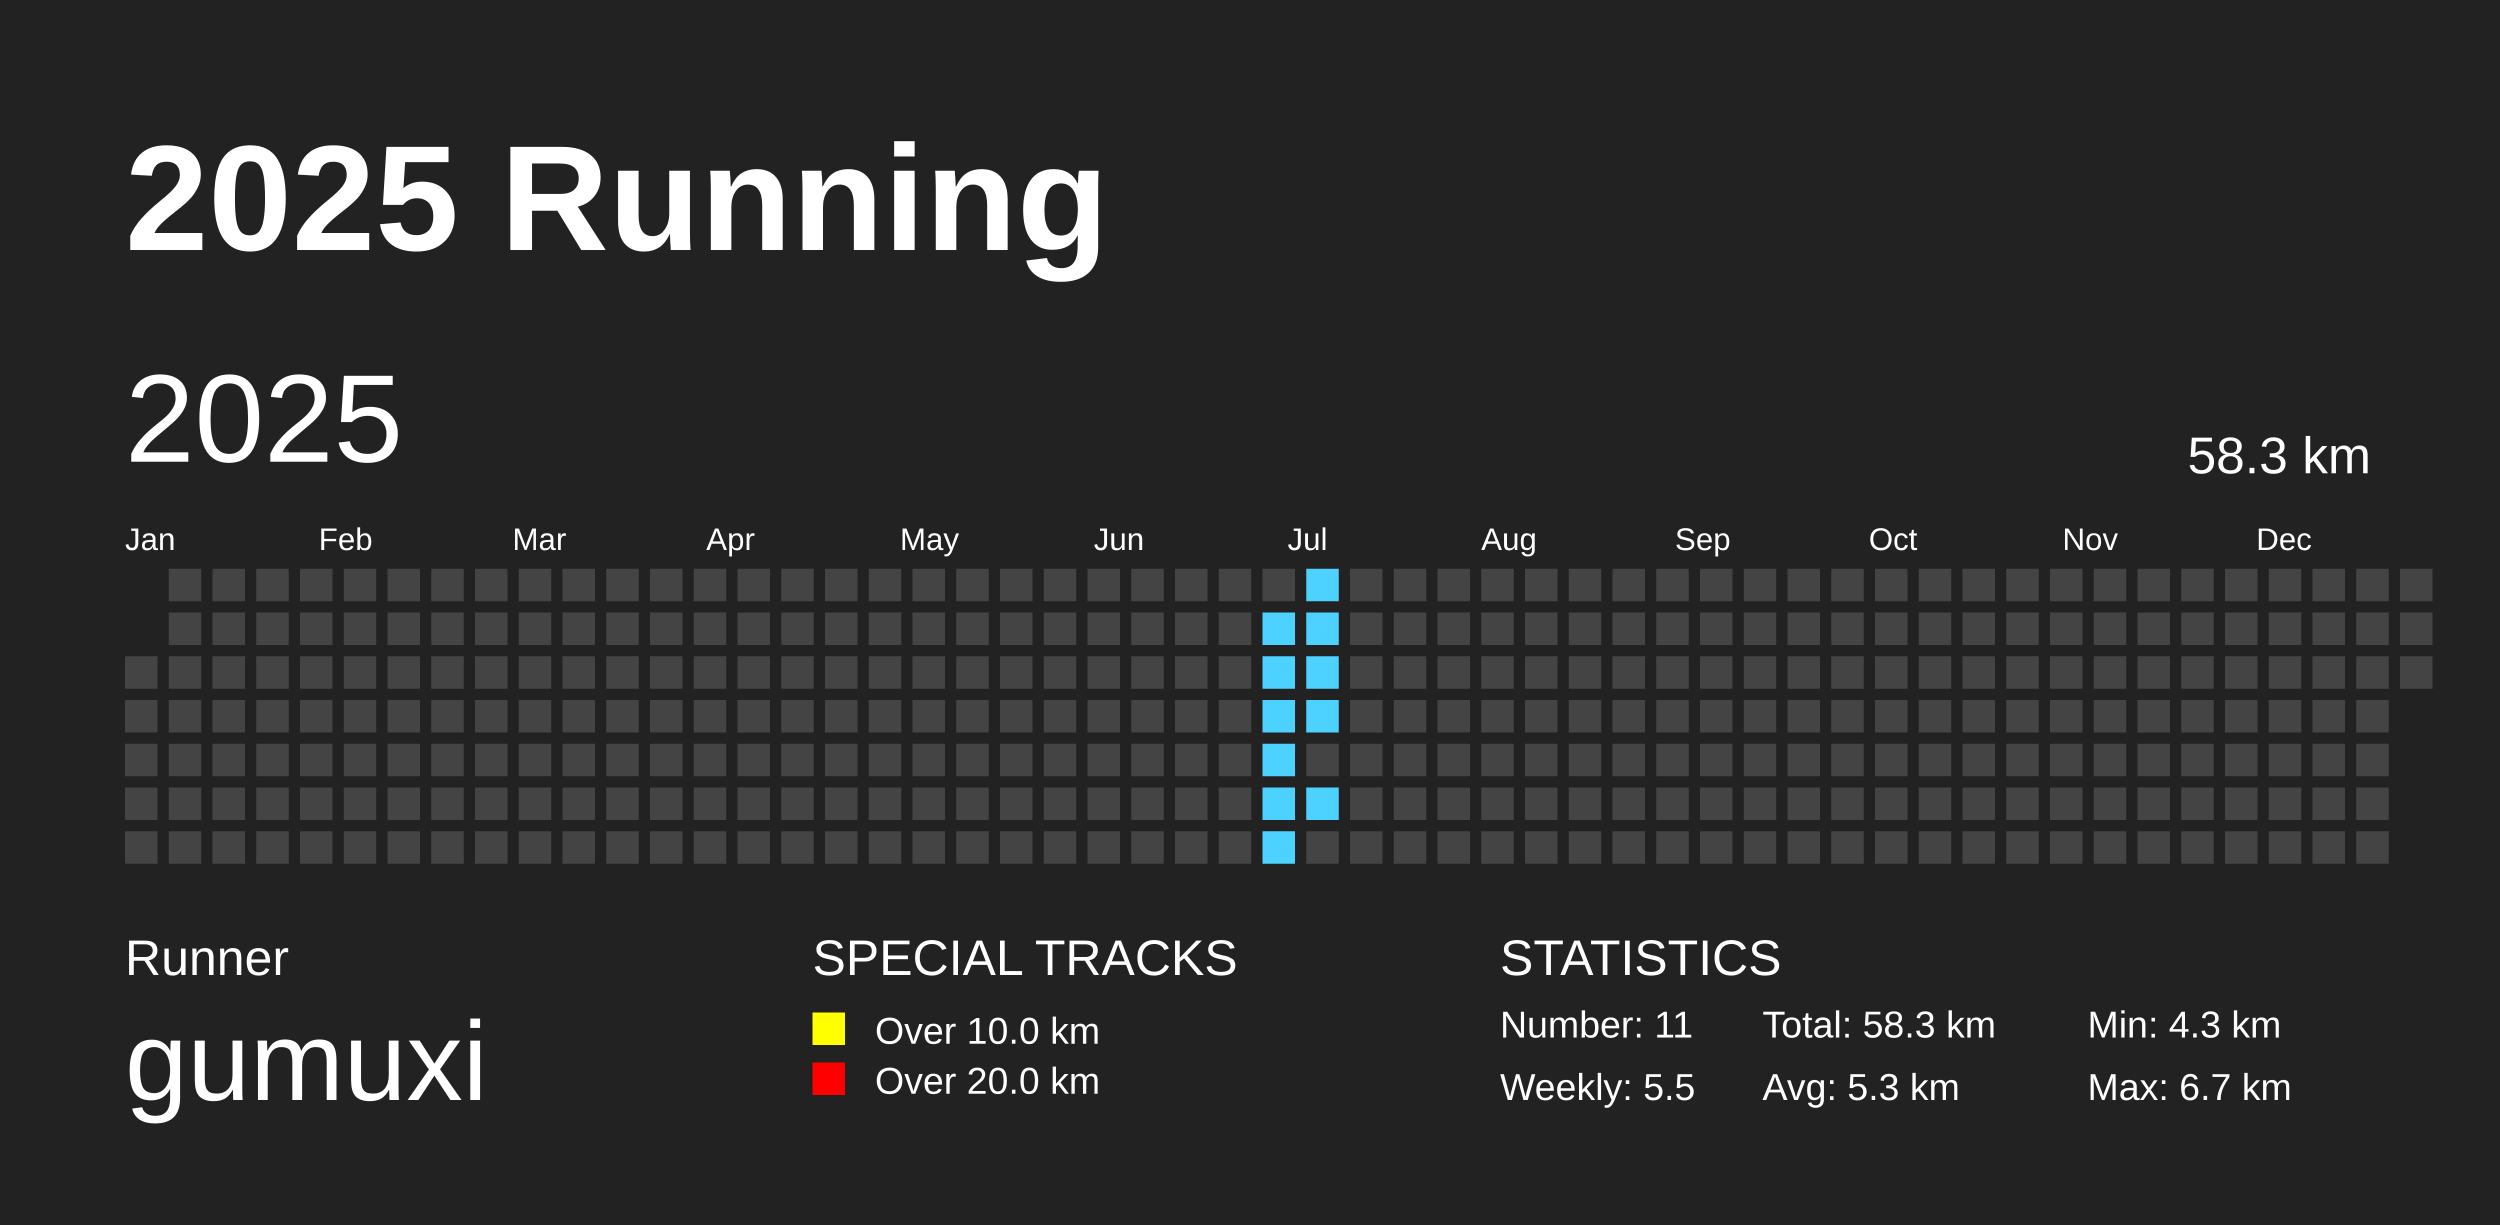
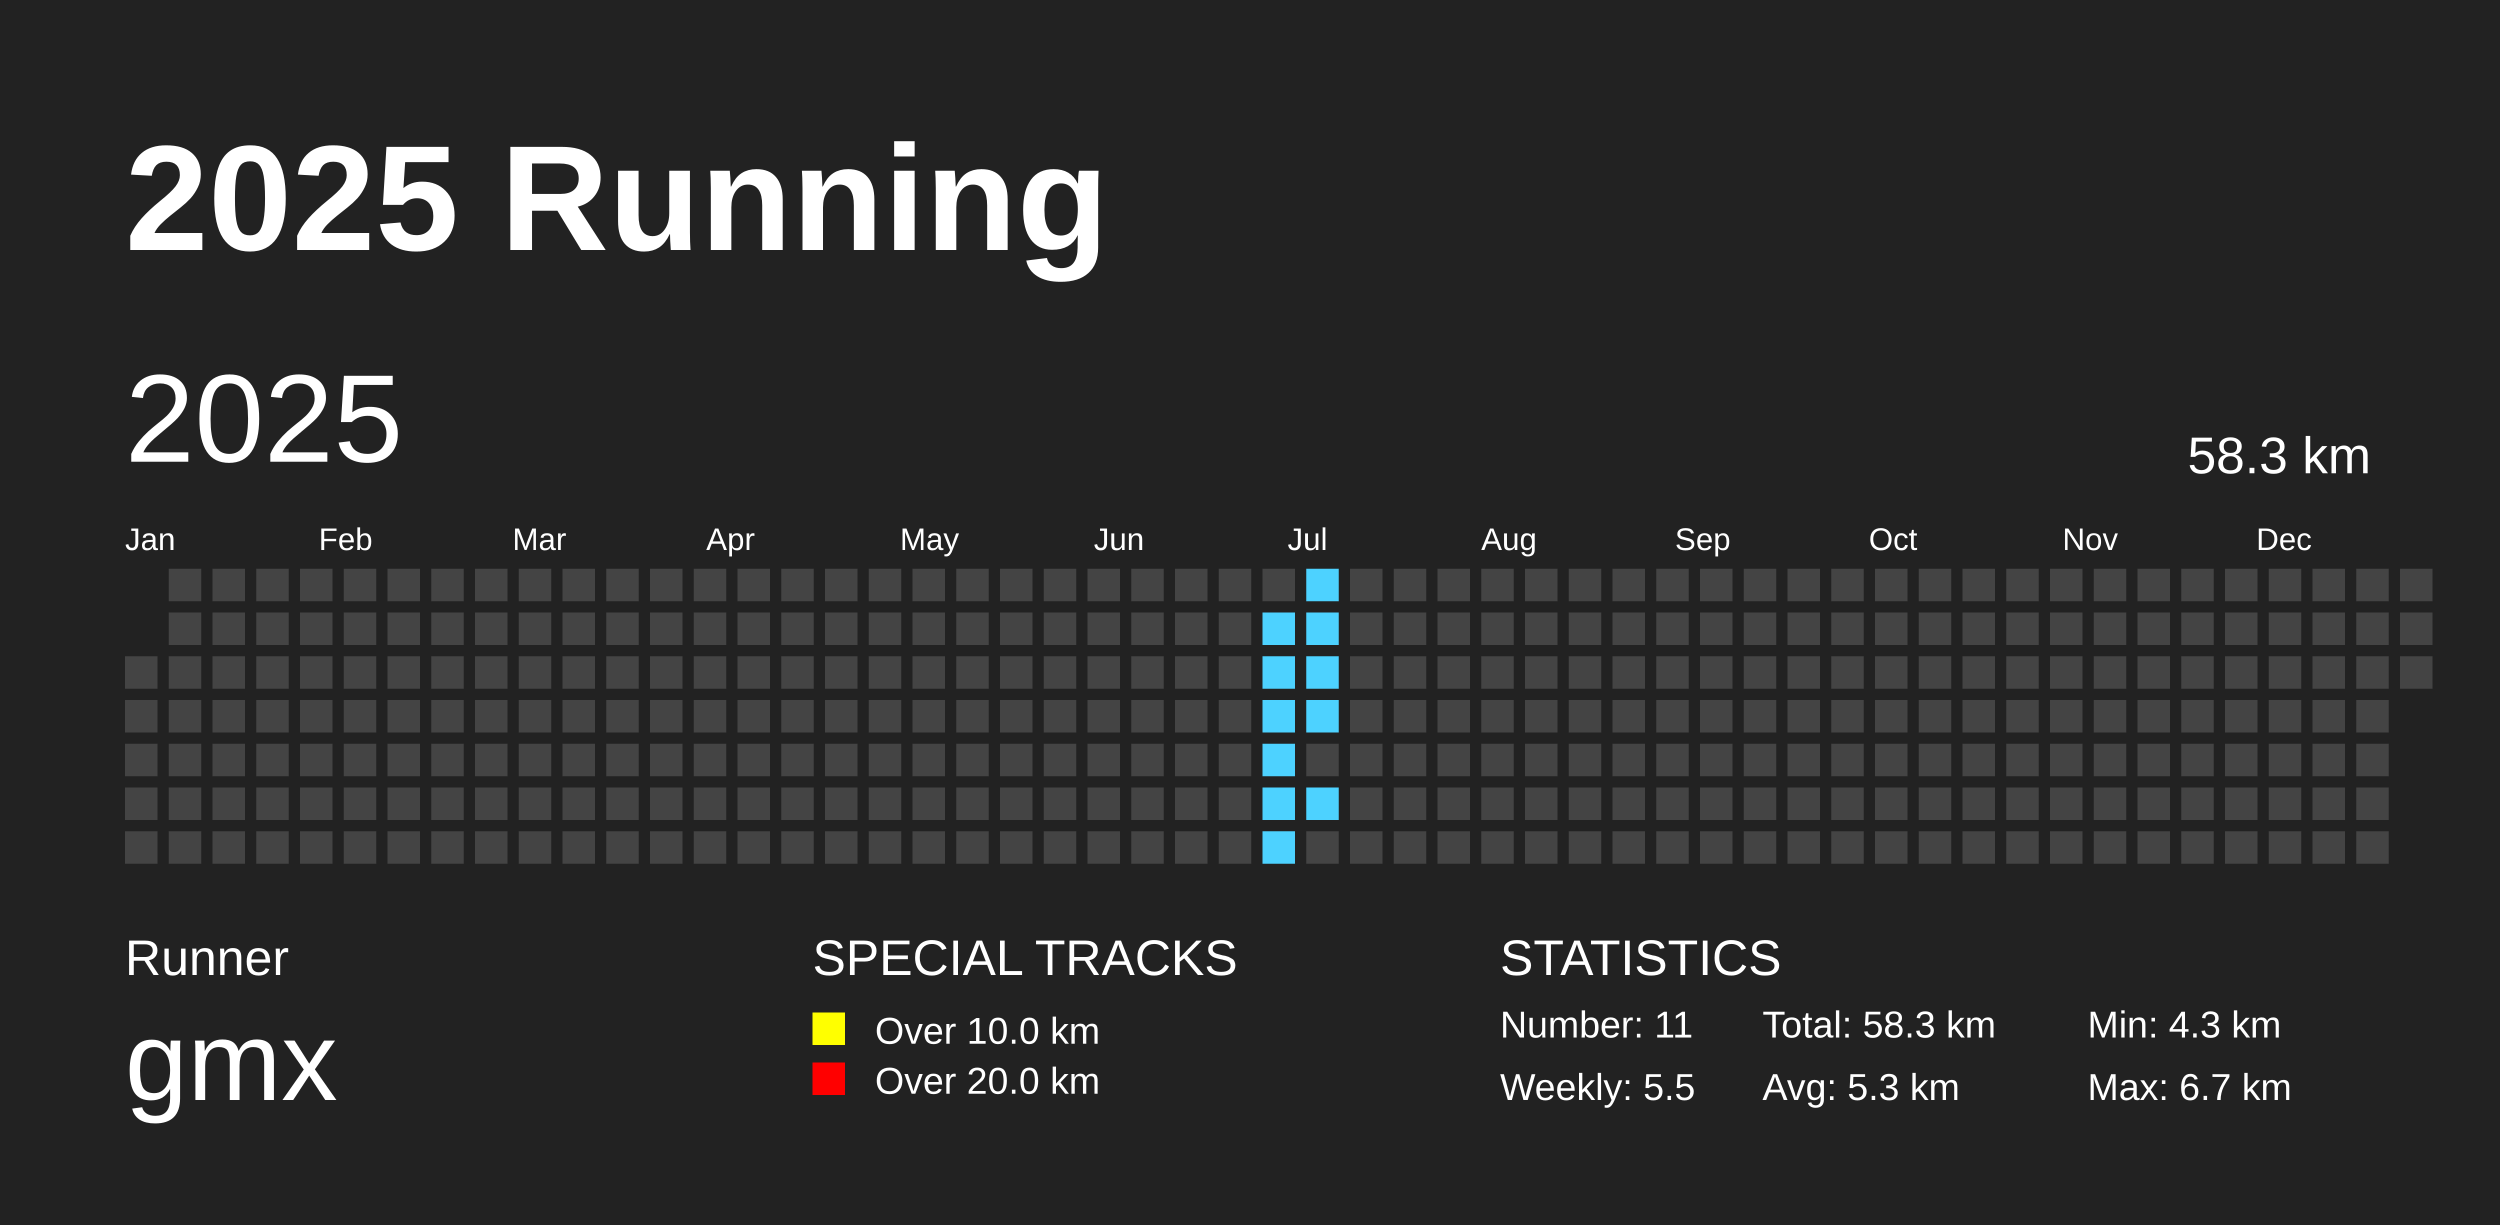
<svg xmlns="http://www.w3.org/2000/svg" baseProfile="full" height="98mm" version="1.1" viewBox="0,0,200,98" width="200mm">
  <defs />
  <rect fill="#222222" height="98" width="200" x="0" y="0" />
  <text fill="#FFFFFF" style="font-size:12px; font-family:Arial; font-weight:bold;" x="10" y="20">2025 Running</text>
  <text fill="#FFFFFF" style="font-size:4px; font-family:Arial" x="10" y="78">Runner</text>
-   <text fill="#FFFFFF" style="font-size:9px; font-family:Arial" x="10" y="88">gumuxi</text>
+   <text fill="#FFFFFF" style="font-size:9px; font-family:Arial" x="10" y="88">gmx</text>
  <text fill="#FFFFFF" style="font-size:4px; font-family:Arial" x="65" y="78">SPECIAL TRACKS</text>
  <rect fill="yellow" height="2.6" width="2.6" x="65" y="81" />
  <text fill="#FFFFFF" style="font-size:3px; font-family:Arial" x="70" y="83.5">Over 10.0 km</text>
  <rect fill="red" height="2.6" width="2.6" x="65" y="85" />
  <text fill="#FFFFFF" style="font-size:3px; font-family:Arial" x="70" y="87.5">Over 20.0 km</text>
  <text fill="#FFFFFF" style="font-size:4px; font-family:Arial" x="120" y="78">STATISTICS</text>
  <text fill="#FFFFFF" style="font-size:3px; font-family:Arial" x="120" y="83">Number: 11</text>
  <text fill="#FFFFFF" style="font-size:3px; font-family:Arial" x="120" y="88">Weekly: 5.5</text>
  <text fill="#FFFFFF" style="font-size:3px; font-family:Arial" x="141" y="83">Total: 58.3 km</text>
  <text fill="#FFFFFF" style="font-size:3px; font-family:Arial" x="141" y="88">Avg: 5.3 km</text>
  <text fill="#FFFFFF" style="font-size:3px; font-family:Arial" x="167" y="83">Min: 4.3 km</text>
  <text fill="#FFFFFF" style="font-size:3px; font-family:Arial" x="167" y="88">Max: 6.7 km</text>
  <text dominant-baseline="hanging" fill="#FFFFFF" style="font-size:10.0px; font-family:Arial;" x="10" y="30">2025</text>
  <text dominant-baseline="hanging" fill="#FFFFFF" style="font-size:4.125px; font-family:Arial;" x="175" y="35">58.3 km</text>
  <text fill="#FFFFFF" style="font-size:2.5px; font-family:Arial" x="10.0" y="44">Jan</text>
  <text fill="#FFFFFF" style="font-size:2.5px; font-family:Arial" x="25.5" y="44">Feb</text>
  <text fill="#FFFFFF" style="font-size:2.5px; font-family:Arial" x="41.0" y="44">Mar</text>
  <text fill="#FFFFFF" style="font-size:2.5px; font-family:Arial" x="56.5" y="44">Apr</text>
  <text fill="#FFFFFF" style="font-size:2.5px; font-family:Arial" x="72.0" y="44">May</text>
  <text fill="#FFFFFF" style="font-size:2.5px; font-family:Arial" x="87.5" y="44">Jun</text>
  <text fill="#FFFFFF" style="font-size:2.5px; font-family:Arial" x="103.0" y="44">Jul</text>
  <text fill="#FFFFFF" style="font-size:2.5px; font-family:Arial" x="118.5" y="44">Aug</text>
  <text fill="#FFFFFF" style="font-size:2.5px; font-family:Arial" x="134.0" y="44">Sep</text>
  <text fill="#FFFFFF" style="font-size:2.5px; font-family:Arial" x="149.5" y="44">Oct</text>
  <text fill="#FFFFFF" style="font-size:2.5px; font-family:Arial" x="165.0" y="44">Nov</text>
  <text fill="#FFFFFF" style="font-size:2.5px; font-family:Arial" x="180.5" y="44">Dec</text>
  <rect fill="#444444" height="2.6" width="2.6" x="10.0" y="52.5" />
  <rect fill="#444444" height="2.6" width="2.6" x="10.0" y="56.0" />
  <rect fill="#444444" height="2.6" width="2.6" x="10.0" y="59.5" />
  <rect fill="#444444" height="2.6" width="2.6" x="10.0" y="63.0" />
  <rect fill="#444444" height="2.6" width="2.6" x="10.0" y="66.5" />
  <rect fill="#444444" height="2.6" width="2.6" x="13.5" y="45.5" />
  <rect fill="#444444" height="2.6" width="2.6" x="13.5" y="49.0" />
  <rect fill="#444444" height="2.6" width="2.6" x="13.5" y="52.5" />
  <rect fill="#444444" height="2.6" width="2.6" x="13.5" y="56.0" />
  <rect fill="#444444" height="2.6" width="2.6" x="13.5" y="59.5" />
  <rect fill="#444444" height="2.6" width="2.6" x="13.5" y="63.0" />
  <rect fill="#444444" height="2.6" width="2.6" x="13.5" y="66.5" />
  <rect fill="#444444" height="2.6" width="2.6" x="17.0" y="45.5" />
  <rect fill="#444444" height="2.6" width="2.6" x="17.0" y="49.0" />
  <rect fill="#444444" height="2.6" width="2.6" x="17.0" y="52.5" />
  <rect fill="#444444" height="2.6" width="2.6" x="17.0" y="56.0" />
  <rect fill="#444444" height="2.6" width="2.6" x="17.0" y="59.5" />
  <rect fill="#444444" height="2.6" width="2.6" x="17.0" y="63.0" />
  <rect fill="#444444" height="2.6" width="2.6" x="17.0" y="66.5" />
  <rect fill="#444444" height="2.6" width="2.6" x="20.5" y="45.5" />
  <rect fill="#444444" height="2.6" width="2.6" x="20.5" y="49.0" />
  <rect fill="#444444" height="2.6" width="2.6" x="20.5" y="52.5" />
  <rect fill="#444444" height="2.6" width="2.6" x="20.5" y="56.0" />
  <rect fill="#444444" height="2.6" width="2.6" x="20.5" y="59.5" />
  <rect fill="#444444" height="2.6" width="2.6" x="20.5" y="63.0" />
  <rect fill="#444444" height="2.6" width="2.6" x="20.5" y="66.5" />
  <rect fill="#444444" height="2.6" width="2.6" x="24.0" y="45.5" />
  <rect fill="#444444" height="2.6" width="2.6" x="24.0" y="49.0" />
  <rect fill="#444444" height="2.6" width="2.6" x="24.0" y="52.5" />
  <rect fill="#444444" height="2.6" width="2.6" x="24.0" y="56.0" />
  <rect fill="#444444" height="2.6" width="2.6" x="24.0" y="59.5" />
  <rect fill="#444444" height="2.6" width="2.6" x="24.0" y="63.0" />
  <rect fill="#444444" height="2.6" width="2.6" x="24.0" y="66.5" />
  <rect fill="#444444" height="2.6" width="2.6" x="27.5" y="45.5" />
  <rect fill="#444444" height="2.6" width="2.6" x="27.5" y="49.0" />
  <rect fill="#444444" height="2.6" width="2.6" x="27.5" y="52.5" />
  <rect fill="#444444" height="2.6" width="2.6" x="27.5" y="56.0" />
  <rect fill="#444444" height="2.6" width="2.6" x="27.5" y="59.5" />
  <rect fill="#444444" height="2.6" width="2.6" x="27.5" y="63.0" />
  <rect fill="#444444" height="2.6" width="2.6" x="27.5" y="66.5" />
  <rect fill="#444444" height="2.6" width="2.6" x="31.0" y="45.5" />
  <rect fill="#444444" height="2.6" width="2.6" x="31.0" y="49.0" />
  <rect fill="#444444" height="2.6" width="2.6" x="31.0" y="52.5" />
  <rect fill="#444444" height="2.6" width="2.6" x="31.0" y="56.0" />
  <rect fill="#444444" height="2.6" width="2.6" x="31.0" y="59.5" />
  <rect fill="#444444" height="2.6" width="2.6" x="31.0" y="63.0" />
  <rect fill="#444444" height="2.6" width="2.6" x="31.0" y="66.5" />
  <rect fill="#444444" height="2.6" width="2.6" x="34.5" y="45.5" />
  <rect fill="#444444" height="2.6" width="2.6" x="34.5" y="49.0" />
  <rect fill="#444444" height="2.6" width="2.6" x="34.5" y="52.5" />
  <rect fill="#444444" height="2.6" width="2.6" x="34.5" y="56.0" />
  <rect fill="#444444" height="2.6" width="2.6" x="34.5" y="59.5" />
  <rect fill="#444444" height="2.6" width="2.6" x="34.5" y="63.0" />
  <rect fill="#444444" height="2.6" width="2.6" x="34.5" y="66.5" />
  <rect fill="#444444" height="2.6" width="2.6" x="38.0" y="45.5" />
  <rect fill="#444444" height="2.6" width="2.6" x="38.0" y="49.0" />
  <rect fill="#444444" height="2.6" width="2.6" x="38.0" y="52.5" />
  <rect fill="#444444" height="2.6" width="2.6" x="38.0" y="56.0" />
  <rect fill="#444444" height="2.6" width="2.6" x="38.0" y="59.5" />
  <rect fill="#444444" height="2.6" width="2.6" x="38.0" y="63.0" />
  <rect fill="#444444" height="2.6" width="2.6" x="38.0" y="66.5" />
  <rect fill="#444444" height="2.6" width="2.6" x="41.5" y="45.5" />
  <rect fill="#444444" height="2.6" width="2.6" x="41.5" y="49.0" />
  <rect fill="#444444" height="2.6" width="2.6" x="41.5" y="52.5" />
  <rect fill="#444444" height="2.6" width="2.6" x="41.5" y="56.0" />
  <rect fill="#444444" height="2.6" width="2.6" x="41.5" y="59.5" />
  <rect fill="#444444" height="2.6" width="2.6" x="41.5" y="63.0" />
  <rect fill="#444444" height="2.6" width="2.6" x="41.5" y="66.5" />
  <rect fill="#444444" height="2.6" width="2.6" x="45.0" y="45.5" />
  <rect fill="#444444" height="2.6" width="2.6" x="45.0" y="49.0" />
  <rect fill="#444444" height="2.6" width="2.6" x="45.0" y="52.5" />
  <rect fill="#444444" height="2.6" width="2.6" x="45.0" y="56.0" />
  <rect fill="#444444" height="2.6" width="2.6" x="45.0" y="59.5" />
  <rect fill="#444444" height="2.6" width="2.6" x="45.0" y="63.0" />
  <rect fill="#444444" height="2.6" width="2.6" x="45.0" y="66.5" />
  <rect fill="#444444" height="2.6" width="2.6" x="48.5" y="45.5" />
  <rect fill="#444444" height="2.6" width="2.6" x="48.5" y="49.0" />
  <rect fill="#444444" height="2.6" width="2.6" x="48.5" y="52.5" />
  <rect fill="#444444" height="2.6" width="2.6" x="48.5" y="56.0" />
  <rect fill="#444444" height="2.6" width="2.6" x="48.5" y="59.5" />
  <rect fill="#444444" height="2.6" width="2.6" x="48.5" y="63.0" />
  <rect fill="#444444" height="2.6" width="2.6" x="48.5" y="66.5" />
  <rect fill="#444444" height="2.6" width="2.6" x="52.0" y="45.5" />
  <rect fill="#444444" height="2.6" width="2.6" x="52.0" y="49.0" />
  <rect fill="#444444" height="2.6" width="2.6" x="52.0" y="52.5" />
  <rect fill="#444444" height="2.6" width="2.6" x="52.0" y="56.0" />
  <rect fill="#444444" height="2.6" width="2.6" x="52.0" y="59.5" />
  <rect fill="#444444" height="2.6" width="2.6" x="52.0" y="63.0" />
  <rect fill="#444444" height="2.6" width="2.6" x="52.0" y="66.5" />
  <rect fill="#444444" height="2.6" width="2.6" x="55.5" y="45.5" />
  <rect fill="#444444" height="2.6" width="2.6" x="55.5" y="49.0" />
  <rect fill="#444444" height="2.6" width="2.6" x="55.5" y="52.5" />
  <rect fill="#444444" height="2.6" width="2.6" x="55.5" y="56.0" />
  <rect fill="#444444" height="2.6" width="2.6" x="55.5" y="59.5" />
  <rect fill="#444444" height="2.6" width="2.6" x="55.5" y="63.0" />
  <rect fill="#444444" height="2.6" width="2.6" x="55.5" y="66.5" />
  <rect fill="#444444" height="2.6" width="2.6" x="59.0" y="45.5" />
  <rect fill="#444444" height="2.6" width="2.6" x="59.0" y="49.0" />
  <rect fill="#444444" height="2.6" width="2.6" x="59.0" y="52.5" />
  <rect fill="#444444" height="2.6" width="2.6" x="59.0" y="56.0" />
  <rect fill="#444444" height="2.6" width="2.6" x="59.0" y="59.5" />
  <rect fill="#444444" height="2.6" width="2.6" x="59.0" y="63.0" />
  <rect fill="#444444" height="2.6" width="2.6" x="59.0" y="66.5" />
  <rect fill="#444444" height="2.6" width="2.6" x="62.5" y="45.5" />
  <rect fill="#444444" height="2.6" width="2.6" x="62.5" y="49.0" />
  <rect fill="#444444" height="2.6" width="2.6" x="62.5" y="52.5" />
  <rect fill="#444444" height="2.6" width="2.6" x="62.5" y="56.0" />
  <rect fill="#444444" height="2.6" width="2.6" x="62.5" y="59.5" />
  <rect fill="#444444" height="2.6" width="2.6" x="62.5" y="63.0" />
  <rect fill="#444444" height="2.6" width="2.6" x="62.5" y="66.5" />
  <rect fill="#444444" height="2.6" width="2.6" x="66.0" y="45.5" />
  <rect fill="#444444" height="2.6" width="2.6" x="66.0" y="49.0" />
  <rect fill="#444444" height="2.6" width="2.6" x="66.0" y="52.5" />
  <rect fill="#444444" height="2.6" width="2.6" x="66.0" y="56.0" />
  <rect fill="#444444" height="2.6" width="2.6" x="66.0" y="59.5" />
  <rect fill="#444444" height="2.6" width="2.6" x="66.0" y="63.0" />
  <rect fill="#444444" height="2.6" width="2.6" x="66.0" y="66.5" />
  <rect fill="#444444" height="2.6" width="2.6" x="69.5" y="45.5" />
  <rect fill="#444444" height="2.6" width="2.6" x="69.5" y="49.0" />
  <rect fill="#444444" height="2.6" width="2.6" x="69.5" y="52.5" />
  <rect fill="#444444" height="2.6" width="2.6" x="69.5" y="56.0" />
  <rect fill="#444444" height="2.6" width="2.6" x="69.5" y="59.5" />
  <rect fill="#444444" height="2.6" width="2.6" x="69.5" y="63.0" />
  <rect fill="#444444" height="2.6" width="2.6" x="69.5" y="66.5" />
  <rect fill="#444444" height="2.6" width="2.6" x="73.0" y="45.5" />
  <rect fill="#444444" height="2.6" width="2.6" x="73.0" y="49.0" />
  <rect fill="#444444" height="2.6" width="2.6" x="73.0" y="52.5" />
  <rect fill="#444444" height="2.6" width="2.6" x="73.0" y="56.0" />
  <rect fill="#444444" height="2.6" width="2.6" x="73.0" y="59.5" />
  <rect fill="#444444" height="2.6" width="2.6" x="73.0" y="63.0" />
  <rect fill="#444444" height="2.6" width="2.6" x="73.0" y="66.5" />
  <rect fill="#444444" height="2.6" width="2.6" x="76.5" y="45.5" />
  <rect fill="#444444" height="2.6" width="2.6" x="76.5" y="49.0" />
  <rect fill="#444444" height="2.6" width="2.6" x="76.5" y="52.5" />
  <rect fill="#444444" height="2.6" width="2.6" x="76.5" y="56.0" />
  <rect fill="#444444" height="2.6" width="2.6" x="76.5" y="59.5" />
  <rect fill="#444444" height="2.6" width="2.6" x="76.5" y="63.0" />
  <rect fill="#444444" height="2.6" width="2.6" x="76.5" y="66.5" />
  <rect fill="#444444" height="2.6" width="2.6" x="80.0" y="45.5" />
  <rect fill="#444444" height="2.6" width="2.6" x="80.0" y="49.0" />
  <rect fill="#444444" height="2.6" width="2.6" x="80.0" y="52.5" />
  <rect fill="#444444" height="2.6" width="2.6" x="80.0" y="56.0" />
  <rect fill="#444444" height="2.6" width="2.6" x="80.0" y="59.5" />
  <rect fill="#444444" height="2.6" width="2.6" x="80.0" y="63.0" />
  <rect fill="#444444" height="2.6" width="2.6" x="80.0" y="66.5" />
  <rect fill="#444444" height="2.6" width="2.6" x="83.5" y="45.5" />
  <rect fill="#444444" height="2.6" width="2.6" x="83.5" y="49.0" />
  <rect fill="#444444" height="2.6" width="2.6" x="83.5" y="52.5" />
  <rect fill="#444444" height="2.6" width="2.6" x="83.5" y="56.0" />
  <rect fill="#444444" height="2.6" width="2.6" x="83.5" y="59.5" />
  <rect fill="#444444" height="2.6" width="2.6" x="83.5" y="63.0" />
  <rect fill="#444444" height="2.6" width="2.6" x="83.5" y="66.5" />
  <rect fill="#444444" height="2.6" width="2.6" x="87.0" y="45.5" />
  <rect fill="#444444" height="2.6" width="2.6" x="87.0" y="49.0" />
  <rect fill="#444444" height="2.6" width="2.6" x="87.0" y="52.5" />
  <rect fill="#444444" height="2.6" width="2.6" x="87.0" y="56.0" />
  <rect fill="#444444" height="2.6" width="2.6" x="87.0" y="59.5" />
  <rect fill="#444444" height="2.6" width="2.6" x="87.0" y="63.0" />
  <rect fill="#444444" height="2.6" width="2.6" x="87.0" y="66.5" />
  <rect fill="#444444" height="2.6" width="2.6" x="90.5" y="45.5" />
  <rect fill="#444444" height="2.6" width="2.6" x="90.5" y="49.0" />
  <rect fill="#444444" height="2.6" width="2.6" x="90.5" y="52.5" />
  <rect fill="#444444" height="2.6" width="2.6" x="90.5" y="56.0" />
  <rect fill="#444444" height="2.6" width="2.6" x="90.5" y="59.5" />
  <rect fill="#444444" height="2.6" width="2.6" x="90.5" y="63.0" />
  <rect fill="#444444" height="2.6" width="2.6" x="90.5" y="66.5" />
  <rect fill="#444444" height="2.6" width="2.6" x="94.0" y="45.5" />
  <rect fill="#444444" height="2.6" width="2.6" x="94.0" y="49.0" />
  <rect fill="#444444" height="2.6" width="2.6" x="94.0" y="52.5" />
  <rect fill="#444444" height="2.6" width="2.6" x="94.0" y="56.0" />
  <rect fill="#444444" height="2.6" width="2.6" x="94.0" y="59.5" />
  <rect fill="#444444" height="2.6" width="2.6" x="94.0" y="63.0" />
  <rect fill="#444444" height="2.6" width="2.6" x="94.0" y="66.5" />
  <rect fill="#444444" height="2.6" width="2.6" x="97.5" y="45.5" />
  <rect fill="#444444" height="2.6" width="2.6" x="97.5" y="49.0" />
  <rect fill="#444444" height="2.6" width="2.6" x="97.5" y="52.5" />
  <rect fill="#444444" height="2.6" width="2.6" x="97.5" y="56.0" />
  <rect fill="#444444" height="2.6" width="2.6" x="97.5" y="59.5" />
  <rect fill="#444444" height="2.6" width="2.6" x="97.5" y="63.0" />
  <rect fill="#444444" height="2.6" width="2.6" x="97.5" y="66.5" />
  <rect fill="#444444" height="2.6" width="2.6" x="101.0" y="45.5" />
  <rect fill="#4DD2FF" height="2.6" width="2.6" x="101.0" y="49.0" />
  <rect fill="#4DD2FF" height="2.6" width="2.6" x="101.0" y="52.5" />
  <rect fill="#4DD2FF" height="2.6" width="2.6" x="101.0" y="56.0" />
  <rect fill="#4DD2FF" height="2.6" width="2.6" x="101.0" y="59.5" />
  <rect fill="#4DD2FF" height="2.6" width="2.6" x="101.0" y="63.0" />
  <rect fill="#4DD2FF" height="2.6" width="2.6" x="101.0" y="66.5" />
  <rect fill="#4DD2FF" height="2.6" width="2.6" x="104.5" y="45.5" />
  <rect fill="#4DD2FF" height="2.6" width="2.6" x="104.5" y="49.0" />
  <rect fill="#4DD2FF" height="2.6" width="2.6" x="104.5" y="52.5" />
  <rect fill="#4DD2FF" height="2.6" width="2.6" x="104.5" y="56.0" />
  <rect fill="#444444" height="2.6" width="2.6" x="104.5" y="59.5" />
  <rect fill="#4DD2FF" height="2.6" width="2.6" x="104.5" y="63.0" />
  <rect fill="#444444" height="2.6" width="2.6" x="104.5" y="66.5" />
  <rect fill="#444444" height="2.6" width="2.6" x="108.0" y="45.5" />
  <rect fill="#444444" height="2.6" width="2.6" x="108.0" y="49.0" />
  <rect fill="#444444" height="2.6" width="2.6" x="108.0" y="52.5" />
  <rect fill="#444444" height="2.6" width="2.6" x="108.0" y="56.0" />
  <rect fill="#444444" height="2.6" width="2.6" x="108.0" y="59.5" />
  <rect fill="#444444" height="2.6" width="2.6" x="108.0" y="63.0" />
  <rect fill="#444444" height="2.6" width="2.6" x="108.0" y="66.5" />
  <rect fill="#444444" height="2.6" width="2.6" x="111.5" y="45.5" />
  <rect fill="#444444" height="2.6" width="2.6" x="111.5" y="49.0" />
  <rect fill="#444444" height="2.6" width="2.6" x="111.5" y="52.5" />
  <rect fill="#444444" height="2.6" width="2.6" x="111.5" y="56.0" />
  <rect fill="#444444" height="2.6" width="2.6" x="111.5" y="59.5" />
  <rect fill="#444444" height="2.6" width="2.6" x="111.5" y="63.0" />
  <rect fill="#444444" height="2.6" width="2.6" x="111.5" y="66.5" />
  <rect fill="#444444" height="2.6" width="2.6" x="115.0" y="45.5" />
  <rect fill="#444444" height="2.6" width="2.6" x="115.0" y="49.0" />
  <rect fill="#444444" height="2.6" width="2.6" x="115.0" y="52.5" />
  <rect fill="#444444" height="2.6" width="2.6" x="115.0" y="56.0" />
  <rect fill="#444444" height="2.6" width="2.6" x="115.0" y="59.5" />
  <rect fill="#444444" height="2.6" width="2.6" x="115.0" y="63.0" />
  <rect fill="#444444" height="2.6" width="2.6" x="115.0" y="66.5" />
  <rect fill="#444444" height="2.6" width="2.6" x="118.5" y="45.5" />
  <rect fill="#444444" height="2.6" width="2.6" x="118.5" y="49.0" />
  <rect fill="#444444" height="2.6" width="2.6" x="118.5" y="52.5" />
  <rect fill="#444444" height="2.6" width="2.6" x="118.5" y="56.0" />
  <rect fill="#444444" height="2.6" width="2.6" x="118.5" y="59.5" />
  <rect fill="#444444" height="2.6" width="2.6" x="118.5" y="63.0" />
  <rect fill="#444444" height="2.6" width="2.6" x="118.5" y="66.5" />
  <rect fill="#444444" height="2.6" width="2.6" x="122.0" y="45.5" />
  <rect fill="#444444" height="2.6" width="2.6" x="122.0" y="49.0" />
  <rect fill="#444444" height="2.6" width="2.6" x="122.0" y="52.5" />
  <rect fill="#444444" height="2.6" width="2.6" x="122.0" y="56.0" />
  <rect fill="#444444" height="2.6" width="2.6" x="122.0" y="59.5" />
  <rect fill="#444444" height="2.6" width="2.6" x="122.0" y="63.0" />
  <rect fill="#444444" height="2.6" width="2.6" x="122.0" y="66.5" />
  <rect fill="#444444" height="2.6" width="2.6" x="125.5" y="45.5" />
  <rect fill="#444444" height="2.6" width="2.6" x="125.5" y="49.0" />
  <rect fill="#444444" height="2.6" width="2.6" x="125.5" y="52.5" />
  <rect fill="#444444" height="2.6" width="2.6" x="125.5" y="56.0" />
  <rect fill="#444444" height="2.6" width="2.6" x="125.5" y="59.5" />
  <rect fill="#444444" height="2.6" width="2.6" x="125.5" y="63.0" />
  <rect fill="#444444" height="2.6" width="2.6" x="125.5" y="66.5" />
  <rect fill="#444444" height="2.6" width="2.6" x="129.0" y="45.5" />
  <rect fill="#444444" height="2.6" width="2.6" x="129.0" y="49.0" />
  <rect fill="#444444" height="2.6" width="2.6" x="129.0" y="52.5" />
  <rect fill="#444444" height="2.6" width="2.6" x="129.0" y="56.0" />
  <rect fill="#444444" height="2.6" width="2.6" x="129.0" y="59.5" />
  <rect fill="#444444" height="2.6" width="2.6" x="129.0" y="63.0" />
  <rect fill="#444444" height="2.6" width="2.6" x="129.0" y="66.5" />
  <rect fill="#444444" height="2.6" width="2.6" x="132.5" y="45.5" />
  <rect fill="#444444" height="2.6" width="2.6" x="132.5" y="49.0" />
  <rect fill="#444444" height="2.6" width="2.6" x="132.5" y="52.5" />
  <rect fill="#444444" height="2.6" width="2.6" x="132.5" y="56.0" />
  <rect fill="#444444" height="2.6" width="2.6" x="132.5" y="59.5" />
  <rect fill="#444444" height="2.6" width="2.6" x="132.5" y="63.0" />
  <rect fill="#444444" height="2.6" width="2.6" x="132.5" y="66.5" />
  <rect fill="#444444" height="2.6" width="2.6" x="136.0" y="45.5" />
  <rect fill="#444444" height="2.6" width="2.6" x="136.0" y="49.0" />
  <rect fill="#444444" height="2.6" width="2.6" x="136.0" y="52.5" />
  <rect fill="#444444" height="2.6" width="2.6" x="136.0" y="56.0" />
  <rect fill="#444444" height="2.6" width="2.6" x="136.0" y="59.5" />
  <rect fill="#444444" height="2.6" width="2.6" x="136.0" y="63.0" />
  <rect fill="#444444" height="2.6" width="2.6" x="136.0" y="66.5" />
  <rect fill="#444444" height="2.6" width="2.6" x="139.5" y="45.5" />
  <rect fill="#444444" height="2.6" width="2.6" x="139.5" y="49.0" />
  <rect fill="#444444" height="2.6" width="2.6" x="139.5" y="52.5" />
  <rect fill="#444444" height="2.6" width="2.6" x="139.5" y="56.0" />
  <rect fill="#444444" height="2.6" width="2.6" x="139.5" y="59.5" />
  <rect fill="#444444" height="2.6" width="2.6" x="139.5" y="63.0" />
  <rect fill="#444444" height="2.6" width="2.6" x="139.5" y="66.5" />
  <rect fill="#444444" height="2.6" width="2.6" x="143.0" y="45.5" />
  <rect fill="#444444" height="2.6" width="2.6" x="143.0" y="49.0" />
  <rect fill="#444444" height="2.6" width="2.6" x="143.0" y="52.5" />
  <rect fill="#444444" height="2.6" width="2.6" x="143.0" y="56.0" />
  <rect fill="#444444" height="2.6" width="2.6" x="143.0" y="59.5" />
  <rect fill="#444444" height="2.6" width="2.6" x="143.0" y="63.0" />
  <rect fill="#444444" height="2.6" width="2.6" x="143.0" y="66.5" />
  <rect fill="#444444" height="2.6" width="2.6" x="146.5" y="45.5" />
  <rect fill="#444444" height="2.6" width="2.6" x="146.5" y="49.0" />
  <rect fill="#444444" height="2.6" width="2.6" x="146.5" y="52.5" />
  <rect fill="#444444" height="2.6" width="2.6" x="146.5" y="56.0" />
  <rect fill="#444444" height="2.6" width="2.6" x="146.5" y="59.5" />
  <rect fill="#444444" height="2.6" width="2.6" x="146.5" y="63.0" />
  <rect fill="#444444" height="2.6" width="2.6" x="146.5" y="66.5" />
  <rect fill="#444444" height="2.6" width="2.6" x="150.0" y="45.5" />
  <rect fill="#444444" height="2.6" width="2.6" x="150.0" y="49.0" />
  <rect fill="#444444" height="2.6" width="2.6" x="150.0" y="52.5" />
  <rect fill="#444444" height="2.6" width="2.6" x="150.0" y="56.0" />
  <rect fill="#444444" height="2.6" width="2.6" x="150.0" y="59.5" />
  <rect fill="#444444" height="2.6" width="2.6" x="150.0" y="63.0" />
  <rect fill="#444444" height="2.6" width="2.6" x="150.0" y="66.5" />
  <rect fill="#444444" height="2.6" width="2.6" x="153.5" y="45.5" />
  <rect fill="#444444" height="2.6" width="2.6" x="153.5" y="49.0" />
  <rect fill="#444444" height="2.6" width="2.6" x="153.5" y="52.5" />
  <rect fill="#444444" height="2.6" width="2.6" x="153.5" y="56.0" />
  <rect fill="#444444" height="2.6" width="2.6" x="153.5" y="59.5" />
  <rect fill="#444444" height="2.6" width="2.6" x="153.5" y="63.0" />
  <rect fill="#444444" height="2.6" width="2.6" x="153.5" y="66.5" />
  <rect fill="#444444" height="2.6" width="2.6" x="157.0" y="45.5" />
  <rect fill="#444444" height="2.6" width="2.6" x="157.0" y="49.0" />
  <rect fill="#444444" height="2.6" width="2.6" x="157.0" y="52.5" />
  <rect fill="#444444" height="2.6" width="2.6" x="157.0" y="56.0" />
  <rect fill="#444444" height="2.6" width="2.6" x="157.0" y="59.5" />
  <rect fill="#444444" height="2.6" width="2.6" x="157.0" y="63.0" />
  <rect fill="#444444" height="2.6" width="2.6" x="157.0" y="66.5" />
  <rect fill="#444444" height="2.6" width="2.6" x="160.5" y="45.5" />
  <rect fill="#444444" height="2.6" width="2.6" x="160.5" y="49.0" />
  <rect fill="#444444" height="2.6" width="2.6" x="160.5" y="52.5" />
  <rect fill="#444444" height="2.6" width="2.6" x="160.5" y="56.0" />
  <rect fill="#444444" height="2.6" width="2.6" x="160.5" y="59.5" />
  <rect fill="#444444" height="2.6" width="2.6" x="160.5" y="63.0" />
  <rect fill="#444444" height="2.6" width="2.6" x="160.5" y="66.5" />
  <rect fill="#444444" height="2.6" width="2.6" x="164.0" y="45.5" />
  <rect fill="#444444" height="2.6" width="2.6" x="164.0" y="49.0" />
  <rect fill="#444444" height="2.6" width="2.6" x="164.0" y="52.5" />
  <rect fill="#444444" height="2.6" width="2.6" x="164.0" y="56.0" />
  <rect fill="#444444" height="2.6" width="2.6" x="164.0" y="59.5" />
  <rect fill="#444444" height="2.6" width="2.6" x="164.0" y="63.0" />
  <rect fill="#444444" height="2.6" width="2.6" x="164.0" y="66.5" />
  <rect fill="#444444" height="2.6" width="2.6" x="167.5" y="45.5" />
  <rect fill="#444444" height="2.6" width="2.6" x="167.5" y="49.0" />
  <rect fill="#444444" height="2.6" width="2.6" x="167.5" y="52.5" />
  <rect fill="#444444" height="2.6" width="2.6" x="167.5" y="56.0" />
  <rect fill="#444444" height="2.6" width="2.6" x="167.5" y="59.5" />
  <rect fill="#444444" height="2.6" width="2.6" x="167.5" y="63.0" />
  <rect fill="#444444" height="2.6" width="2.6" x="167.5" y="66.5" />
  <rect fill="#444444" height="2.6" width="2.6" x="171.0" y="45.5" />
  <rect fill="#444444" height="2.6" width="2.6" x="171.0" y="49.0" />
  <rect fill="#444444" height="2.6" width="2.6" x="171.0" y="52.5" />
  <rect fill="#444444" height="2.6" width="2.6" x="171.0" y="56.0" />
  <rect fill="#444444" height="2.6" width="2.6" x="171.0" y="59.5" />
  <rect fill="#444444" height="2.6" width="2.6" x="171.0" y="63.0" />
  <rect fill="#444444" height="2.6" width="2.6" x="171.0" y="66.5" />
  <rect fill="#444444" height="2.6" width="2.6" x="174.5" y="45.5" />
  <rect fill="#444444" height="2.6" width="2.6" x="174.5" y="49.0" />
  <rect fill="#444444" height="2.6" width="2.6" x="174.5" y="52.5" />
  <rect fill="#444444" height="2.6" width="2.6" x="174.5" y="56.0" />
  <rect fill="#444444" height="2.6" width="2.6" x="174.5" y="59.5" />
  <rect fill="#444444" height="2.6" width="2.6" x="174.5" y="63.0" />
  <rect fill="#444444" height="2.6" width="2.6" x="174.5" y="66.5" />
  <rect fill="#444444" height="2.6" width="2.6" x="178.0" y="45.5" />
  <rect fill="#444444" height="2.6" width="2.6" x="178.0" y="49.0" />
  <rect fill="#444444" height="2.6" width="2.6" x="178.0" y="52.5" />
  <rect fill="#444444" height="2.6" width="2.6" x="178.0" y="56.0" />
  <rect fill="#444444" height="2.6" width="2.6" x="178.0" y="59.5" />
  <rect fill="#444444" height="2.6" width="2.6" x="178.0" y="63.0" />
  <rect fill="#444444" height="2.6" width="2.6" x="178.0" y="66.5" />
  <rect fill="#444444" height="2.6" width="2.6" x="181.5" y="45.5" />
  <rect fill="#444444" height="2.6" width="2.6" x="181.5" y="49.0" />
  <rect fill="#444444" height="2.6" width="2.6" x="181.5" y="52.5" />
  <rect fill="#444444" height="2.6" width="2.6" x="181.5" y="56.0" />
  <rect fill="#444444" height="2.6" width="2.6" x="181.5" y="59.5" />
  <rect fill="#444444" height="2.6" width="2.6" x="181.5" y="63.0" />
  <rect fill="#444444" height="2.6" width="2.6" x="181.5" y="66.5" />
  <rect fill="#444444" height="2.6" width="2.6" x="185.0" y="45.5" />
  <rect fill="#444444" height="2.6" width="2.6" x="185.0" y="49.0" />
  <rect fill="#444444" height="2.6" width="2.6" x="185.0" y="52.5" />
  <rect fill="#444444" height="2.6" width="2.6" x="185.0" y="56.0" />
  <rect fill="#444444" height="2.6" width="2.6" x="185.0" y="59.5" />
  <rect fill="#444444" height="2.6" width="2.6" x="185.0" y="63.0" />
  <rect fill="#444444" height="2.6" width="2.6" x="185.0" y="66.5" />
  <rect fill="#444444" height="2.6" width="2.6" x="188.5" y="45.5" />
  <rect fill="#444444" height="2.6" width="2.6" x="188.5" y="49.0" />
  <rect fill="#444444" height="2.6" width="2.6" x="188.5" y="52.5" />
  <rect fill="#444444" height="2.6" width="2.6" x="188.5" y="56.0" />
  <rect fill="#444444" height="2.6" width="2.6" x="188.5" y="59.5" />
  <rect fill="#444444" height="2.6" width="2.6" x="188.5" y="63.0" />
  <rect fill="#444444" height="2.6" width="2.6" x="188.5" y="66.5" />
  <rect fill="#444444" height="2.6" width="2.6" x="192.0" y="45.5" />
  <rect fill="#444444" height="2.6" width="2.6" x="192.0" y="49.0" />
  <rect fill="#444444" height="2.6" width="2.6" x="192.0" y="52.5" />
</svg>
